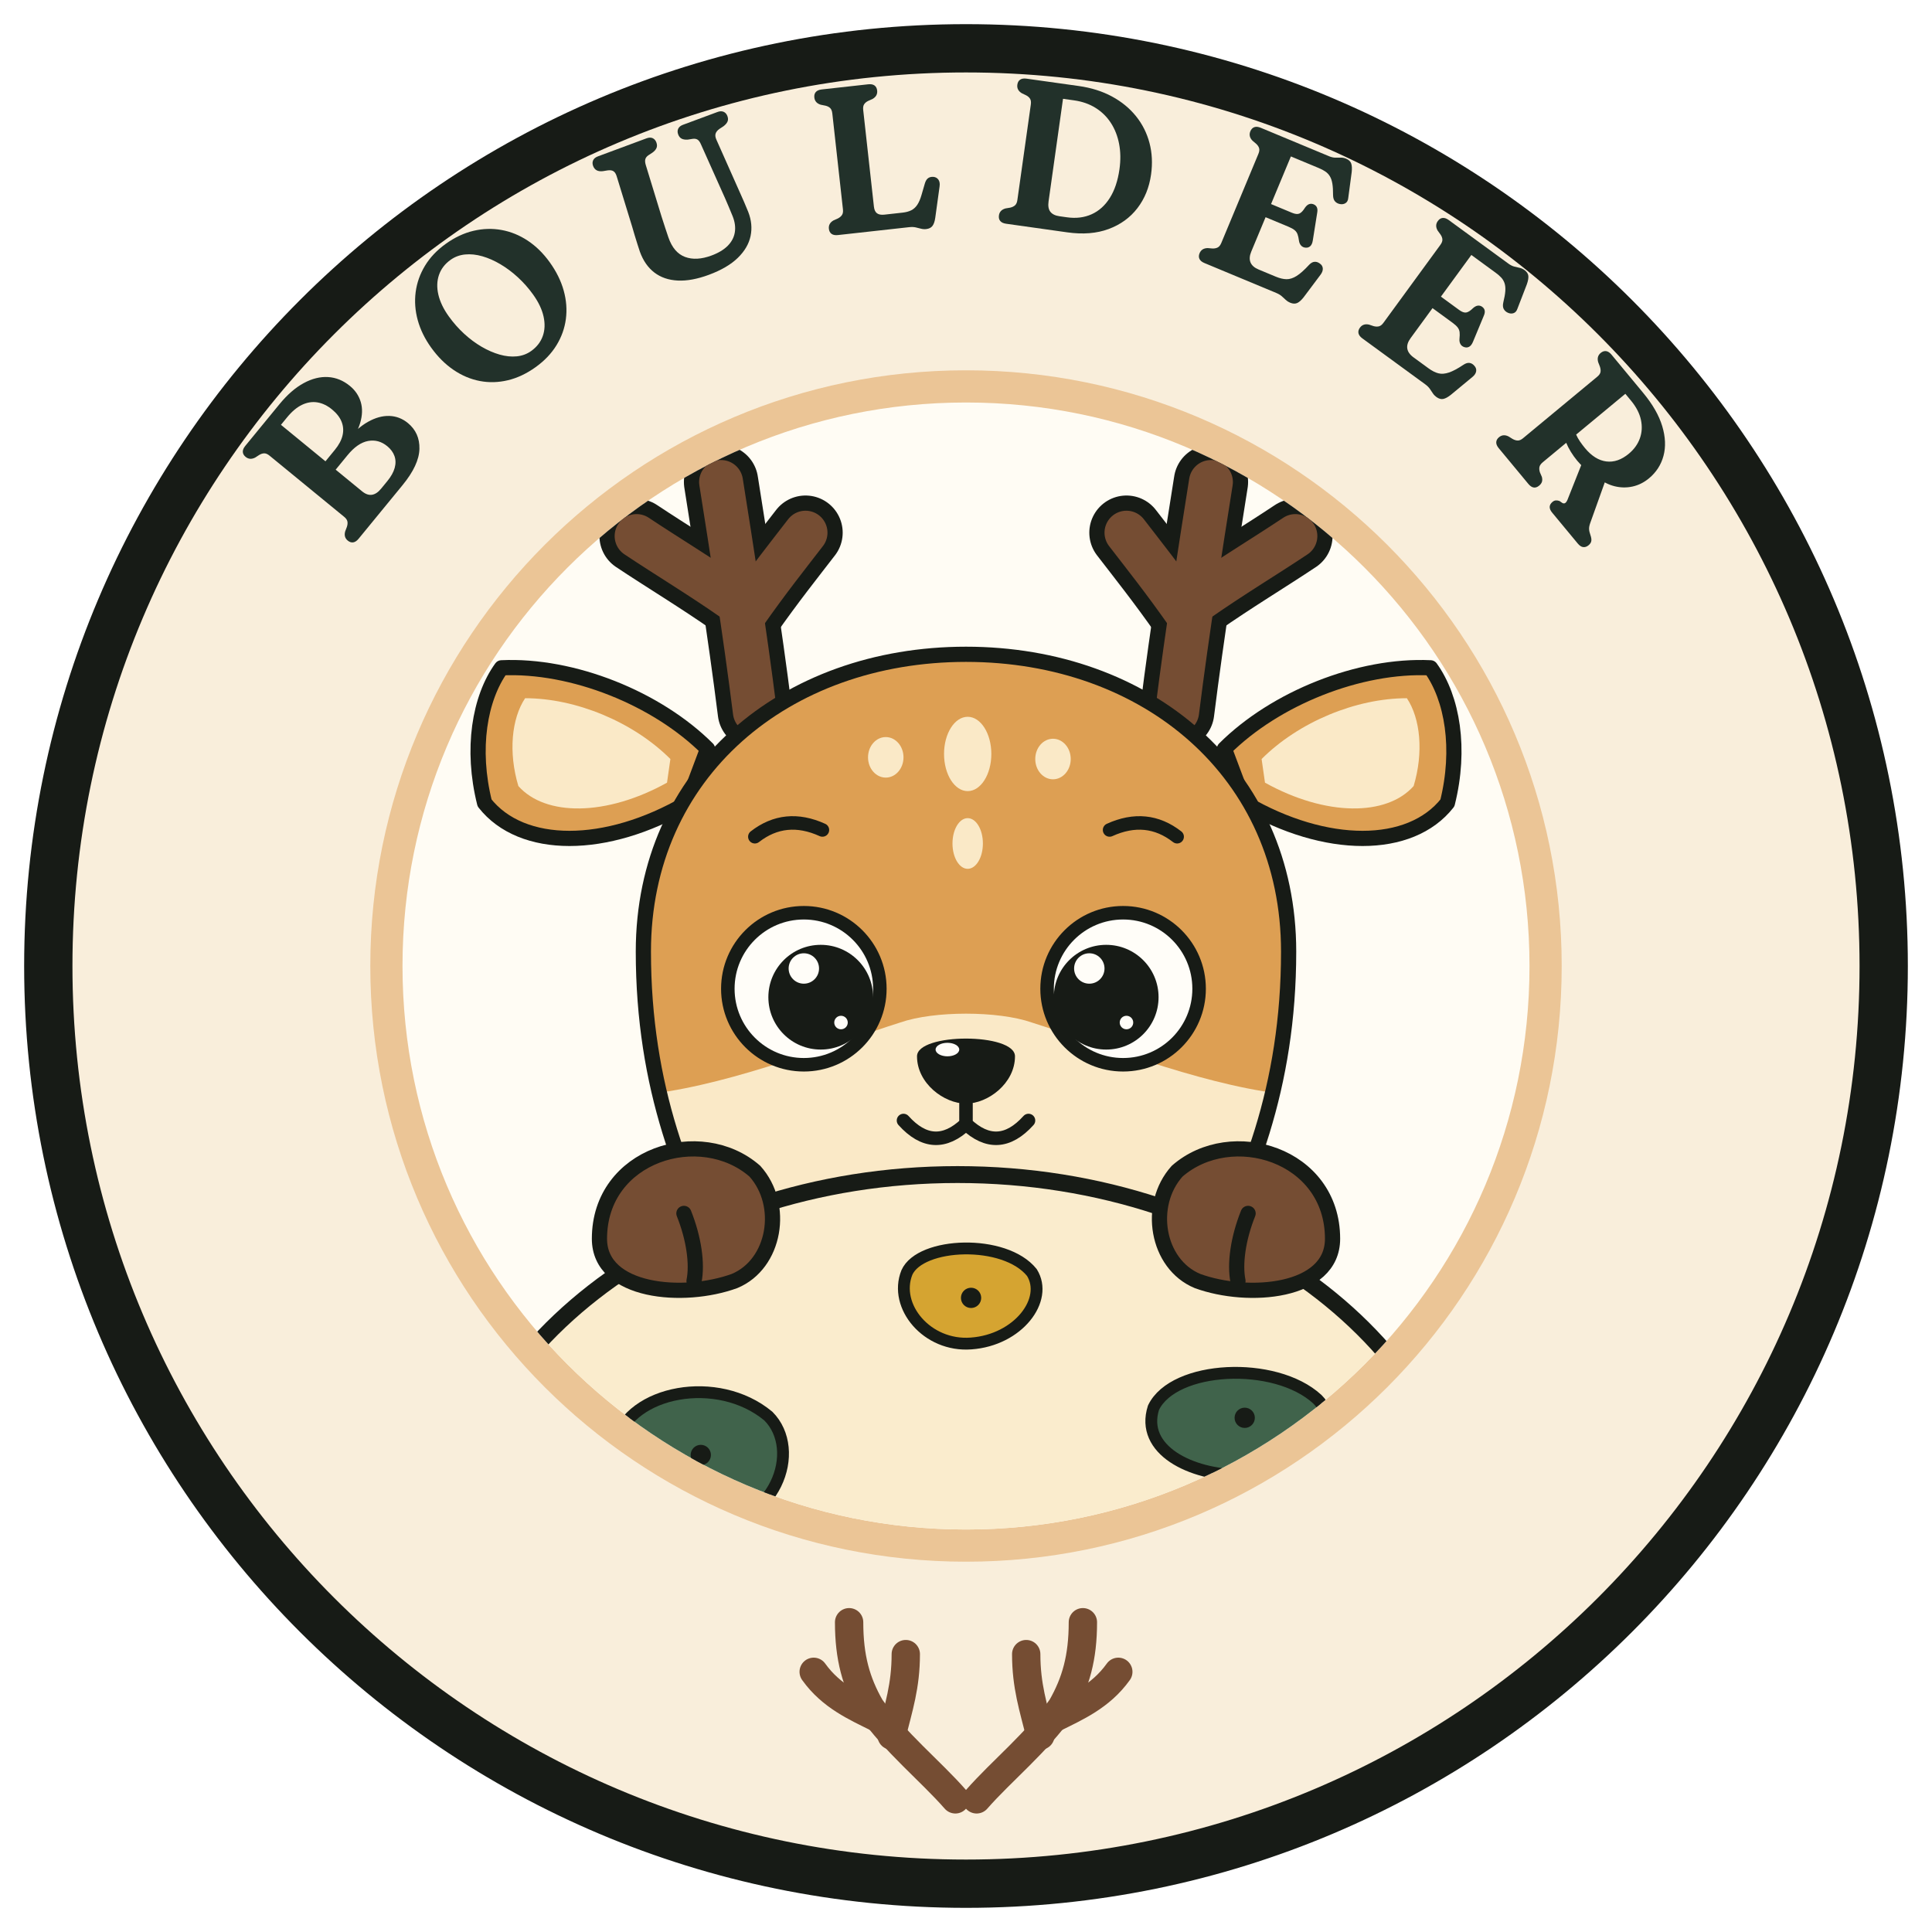
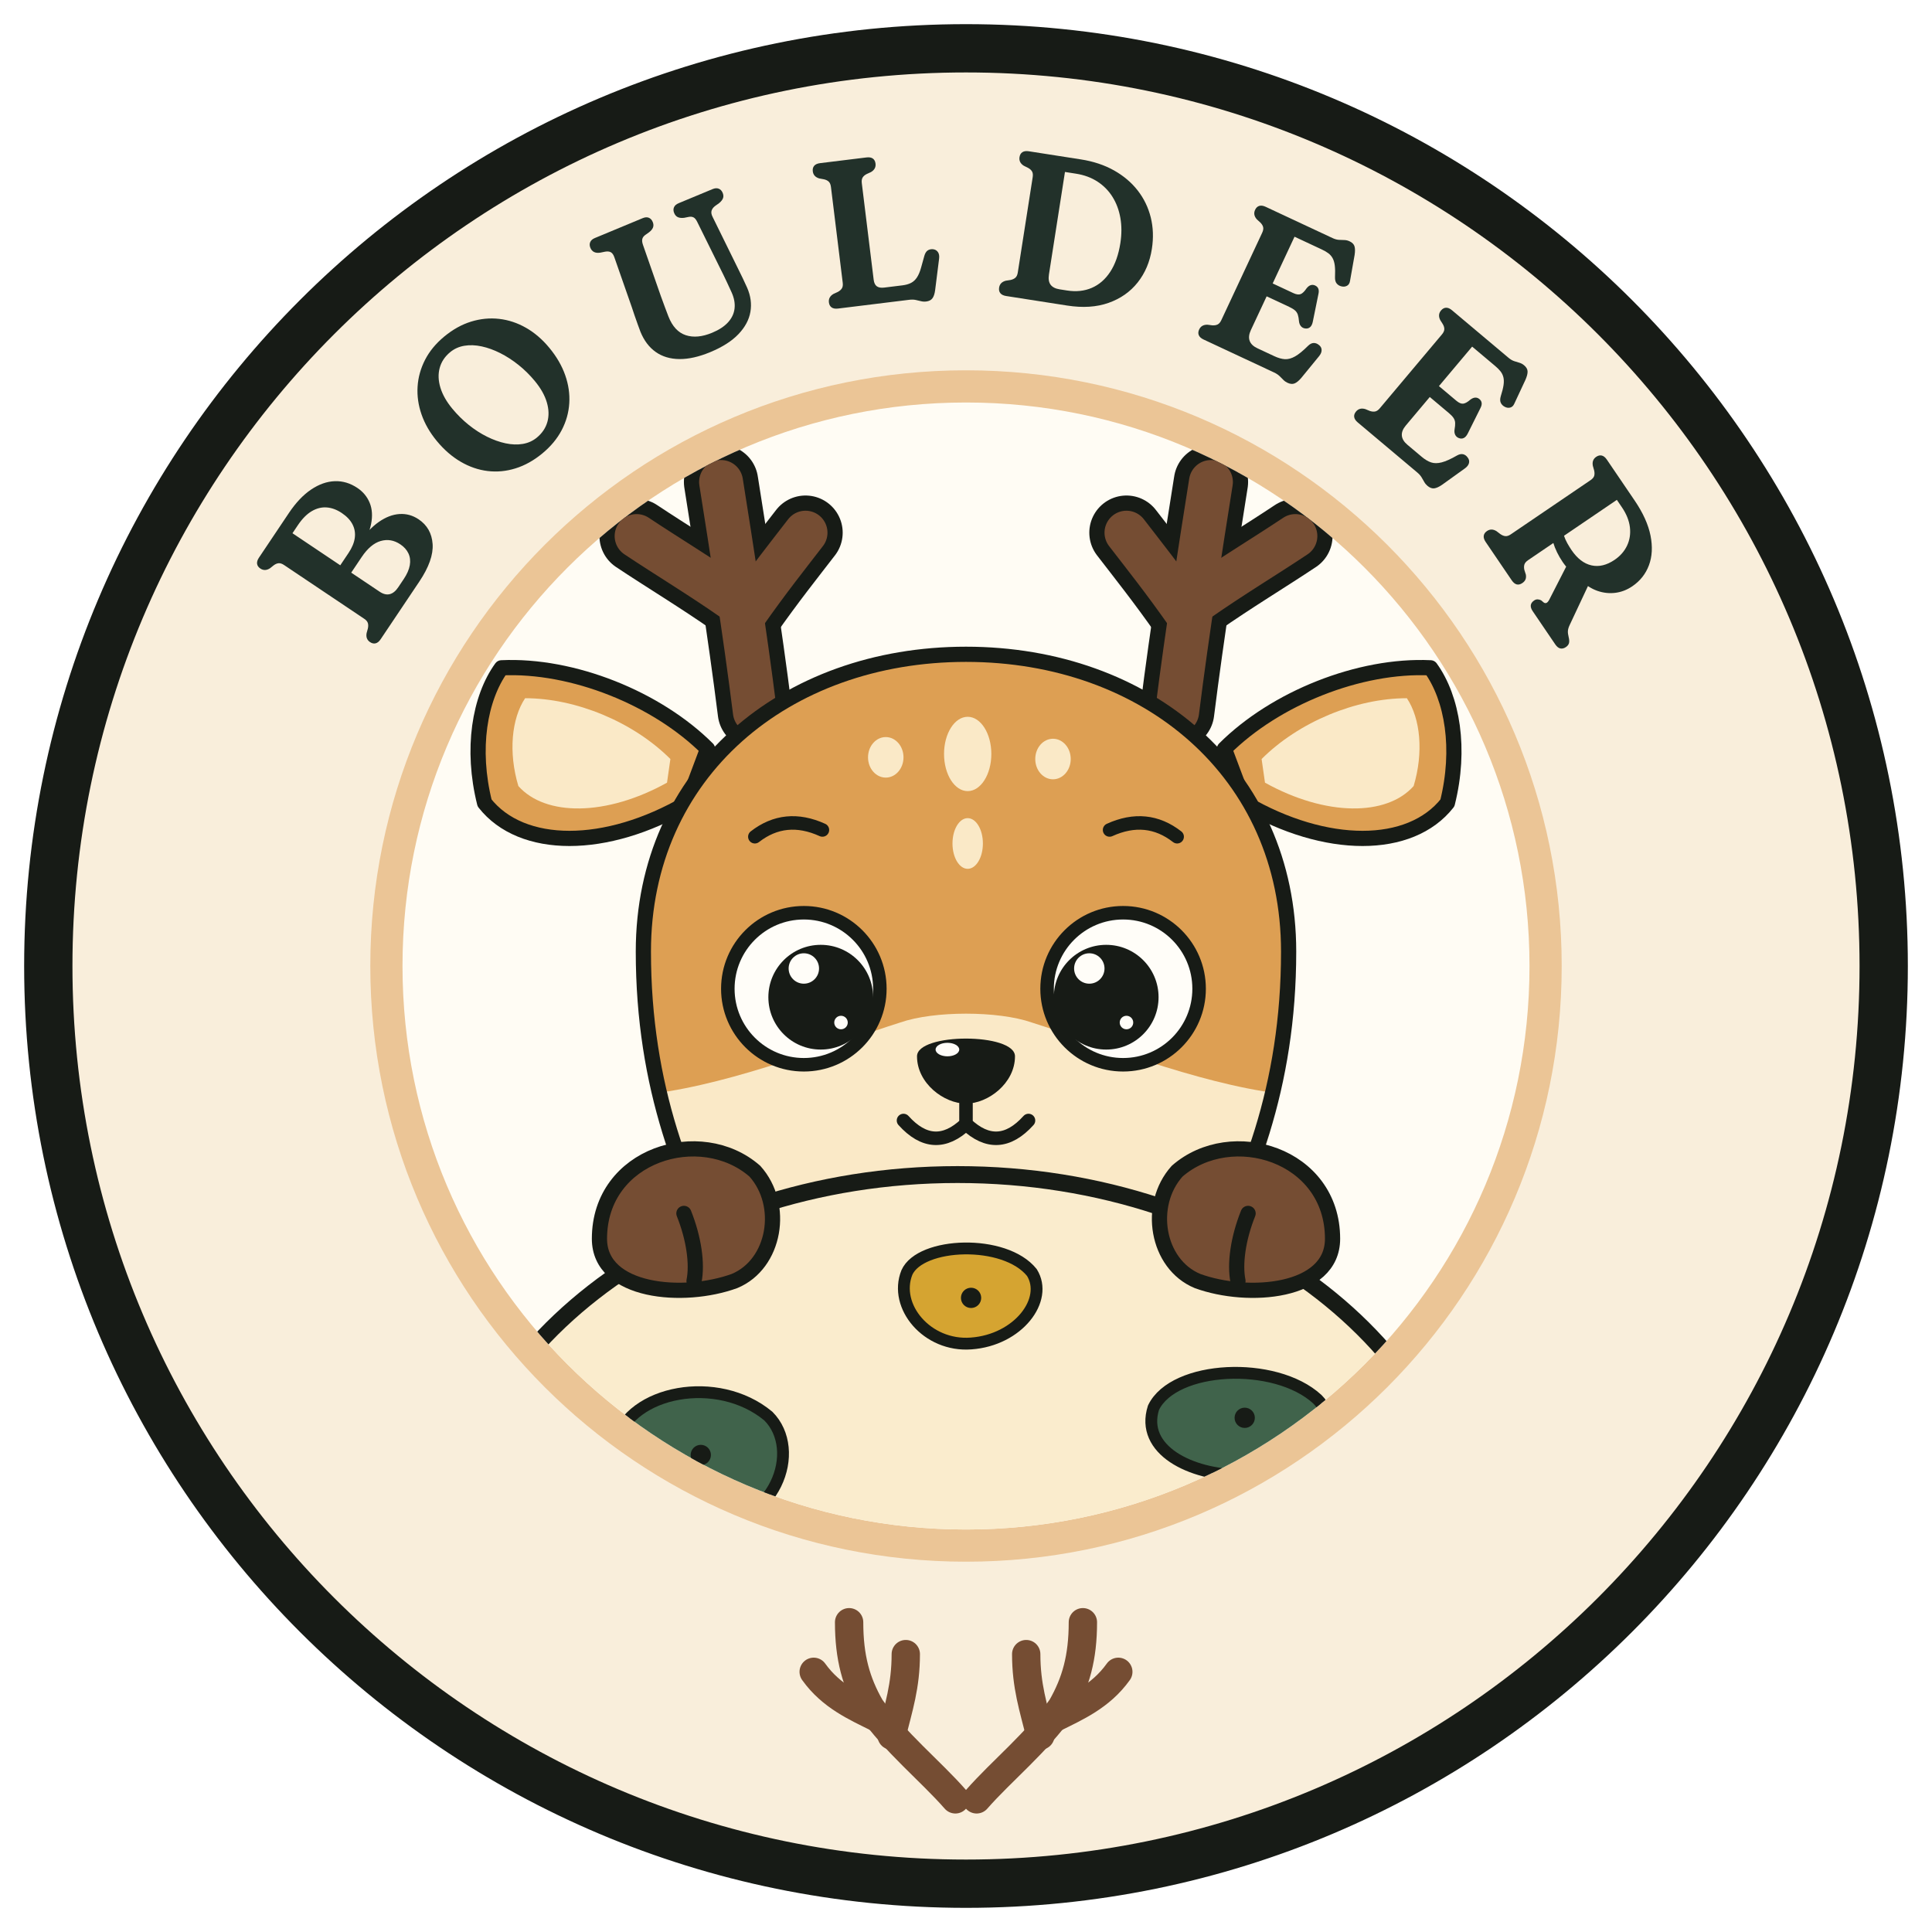
<svg xmlns="http://www.w3.org/2000/svg" viewBox="0 0 120 120" role="img" aria-label="Bouldeer seal">
  <defs>
    <clipPath id="sealClip">
      <circle cx="60" cy="60" r="35" />
    </clipPath>
  </defs>
  <circle cx="60" cy="60" r="57" fill="#F9EEDB" stroke="#171B16" stroke-width="3" />
  <circle cx="60" cy="60" r="36" fill="#FFFCF4" stroke="#EBC596" stroke-width="2" />
  <g fill="#22312A">
-     <path transform="translate(24.425 30.838) rotate(309.342) translate(-4.417 0) scale(0.0065 -0.0065)" d="M1311 337Q1311 189 1189.5 94.5Q1068 0 820 0H157Q118 0 98.0 18.0Q78 36 78 69Q78 121 131 144L173 158Q202 169 217.0 187.0Q232 205 232 239V1161Q232 1196 217.5 1214.0Q203 1232 175 1242L131 1256Q78 1279 78 1331Q78 1364 98.0 1382.0Q118 1400 157 1400H672Q849 1400 975.0 1348.5Q1101 1297 1167.5 1205.0Q1234 1113 1234 990Q1234 891 1181.0 812.5Q1128 734 1020.5 689.0Q913 644 751 644L807 683Q965 683 1078.0 639.0Q1191 595 1251.0 517.0Q1311 439 1311 337ZM708 588H423V714H671Q761 714 823.5 744.5Q886 775 919.0 834.5Q952 894 952 980Q952 1067 915.5 1130.5Q879 1194 805.5 1229.0Q732 1264 621 1264H529V261Q529 199 563.0 168.0Q597 137 663 137H757Q842 137 899.5 162.5Q957 188 986.0 236.0Q1015 284 1015 349Q1015 457 937.0 522.5Q859 588 708 588Z" />
-     <path transform="translate(33.149 22.650) rotate(324.288) translate(-4.982 0) scale(0.0065 -0.0065)" d="M757 1428Q916 1428 1045.5 1374.5Q1175 1321 1268.5 1224.0Q1362 1127 1412.0 995.0Q1462 863 1462 705Q1462 542 1412.5 407.5Q1363 273 1271.0 175.0Q1179 77 1051.5 23.5Q924 -30 768 -30Q609 -30 479.5 23.0Q350 76 257.5 173.5Q165 271 115.5 406.0Q66 541 66 704Q66 860 115.0 992.0Q164 1124 255.5 1221.5Q347 1319 474.0 1373.5Q601 1428 757 1428ZM1153 549Q1153 660 1131.0 766.0Q1109 872 1068.5 964.5Q1028 1057 972.5 1127.5Q917 1198 849.0 1237.5Q781 1277 705 1277Q606 1277 532.0 1224.5Q458 1172 417.5 1075.5Q377 979 377 848Q377 735 399.0 628.5Q421 522 462.0 430.0Q503 338 558.5 268.0Q614 198 681.5 159.0Q749 120 824 120Q922 120 996.0 171.0Q1070 222 1111.5 318.5Q1153 415 1153 549Z" />
-     <path transform="translate(43.994 16.874) rotate(339.638) translate(-4.742 0) scale(0.0065 -0.0065)" d="M1124 600 1087 1166Q1085 1203 1071.5 1219.5Q1058 1236 1031 1242L986 1251Q951 1261 933.5 1279.5Q916 1298 916 1330Q916 1362 935.5 1381.0Q955 1400 991 1400H1343Q1379 1400 1398.5 1381.0Q1418 1362 1418 1330Q1418 1298 1400.0 1280.0Q1382 1262 1348 1252L1304 1242Q1270 1233 1254.0 1212.5Q1238 1192 1241 1154L1276 601Q1280 551 1282.0 502.5Q1284 454 1286 402Q1288 276 1226.5 178.5Q1165 81 1039.5 25.5Q914 -30 725 -30Q548 -30 426.5 22.0Q305 74 243.5 171.5Q182 269 183 406Q184 435 186.0 479.5Q188 524 191.0 571.5Q194 619 197 657L226 1160Q228 1196 214.0 1215.0Q200 1234 165 1242L119 1251Q49 1268 49 1330Q49 1362 68.5 1381.0Q88 1400 124 1400H619Q656 1400 675.0 1381.0Q694 1362 694 1330Q694 1298 676.0 1279.5Q658 1261 624 1252L580 1242Q552 1235 539.0 1216.5Q526 1198 524 1163L494 650Q491 585 489.0 532.5Q487 480 486 438Q483 285 570.0 209.5Q657 134 812 134Q918 134 990.0 167.5Q1062 201 1098.0 264.5Q1134 328 1132 416Q1130 480 1128.0 520.5Q1126 561 1124 600Z" />
-     <path transform="translate(54.934 14.280) rotate(353.677) translate(-3.929 0) scale(0.0065 -0.0065)" d="M629 1256 585 1242Q558 1232 543.5 1214.0Q529 1196 529 1161V232Q529 186 551.5 165.5Q574 145 620 145H796Q844 145 879.5 158.0Q915 171 942.5 203.5Q970 236 993 292L1037 398Q1052 434 1074.5 446.0Q1097 458 1127 452Q1157 445 1170.5 419.5Q1184 394 1174 355L1100 62Q1087 11 1065.0 -12.5Q1043 -36 1002 -36Q976 -36 953.0 -27.0Q930 -18 904.0 -9.0Q878 0 842 0H157Q118 0 98.0 18.0Q78 36 78 69Q78 121 131 144L175 158Q203 169 217.5 187.0Q232 205 232 239V1161Q232 1196 217.5 1214.0Q203 1232 175 1242L131 1256Q78 1279 78 1331Q78 1364 98.0 1382.0Q118 1400 157 1400H603Q643 1400 662.5 1382.0Q682 1364 682 1331Q682 1279 629 1256Z" />
-     <path transform="translate(66.414 14.449) rotate(368.015) translate(-4.982 0) scale(0.0065 -0.0065)" d="M78 69Q78 121 131 144L175 158Q203 169 217.5 187.0Q232 205 232 239V1161Q232 1196 217.5 1214.0Q203 1232 175 1242L131 1256Q78 1279 78 1331Q78 1364 98.0 1382.0Q118 1400 157 1400H661Q842 1400 989.5 1345.0Q1137 1290 1243.0 1190.5Q1349 1091 1406.0 955.5Q1463 820 1463 659Q1463 471 1378.5 322.0Q1294 173 1134.0 86.5Q974 0 747 0H157Q118 0 98.0 18.0Q78 36 78 69ZM724 142Q856 142 953.5 203.5Q1051 265 1104.0 382.5Q1157 500 1157 667Q1157 797 1120.0 905.5Q1083 1014 1014.5 1093.0Q946 1172 850.0 1215.0Q754 1258 636 1258H529V267Q529 202 560.0 172.0Q591 142 652 142Z" />
-     <path transform="translate(77.684 17.535) rotate(382.608) translate(-4.134 0) scale(0.0065 -0.0065)" d="M391 765H745Q794 765 813.5 786.0Q833 807 841 859Q848 889 863.5 903.5Q879 918 901 919Q952 921 966 862L1030 597Q1039 560 1028.5 537.5Q1018 515 992 507Q968 499 946.0 509.0Q924 519 909 544Q890 577 873.0 595.5Q856 614 831.5 621.5Q807 629 766 629H391ZM78 1331Q78 1364 98.0 1382.0Q118 1400 157 1400H862Q899 1400 925.0 1410.5Q951 1421 973.5 1431.0Q996 1441 1023 1441Q1065 1441 1086.0 1417.5Q1107 1394 1122 1343L1187 1101Q1197 1068 1181.0 1046.0Q1165 1024 1135 1018Q1107 1012 1082.5 1023.5Q1058 1035 1042 1072Q1017 1133 994.0 1170.0Q971 1207 945.0 1226.0Q919 1245 888.0 1251.5Q857 1258 816 1258H528V273Q528 208 561.0 175.0Q594 142 658 142H837Q898 142 940.5 159.0Q983 176 1017.5 224.5Q1052 273 1087 369Q1100 403 1123.0 415.0Q1146 427 1175 420Q1207 414 1220.5 388.0Q1234 362 1224 323L1158 63Q1144 12 1122.5 -11.5Q1101 -35 1058 -35Q1033 -35 1010.5 -26.5Q988 -18 962.0 -9.0Q936 0 900 0H157Q118 0 98.0 18.0Q78 36 78 69Q78 121 131 144L175 158Q203 169 217.5 187.0Q232 205 232 239V1161Q232 1196 217.5 1214.0Q203 1232 175 1242L131 1256Q78 1279 78 1331Z" />
-     <path transform="translate(87.132 22.854) rotate(396.145) translate(-4.134 0) scale(0.0065 -0.0065)" d="M391 765H745Q794 765 813.5 786.0Q833 807 841 859Q848 889 863.5 903.5Q879 918 901 919Q952 921 966 862L1030 597Q1039 560 1028.5 537.5Q1018 515 992 507Q968 499 946.0 509.0Q924 519 909 544Q890 577 873.0 595.5Q856 614 831.5 621.5Q807 629 766 629H391ZM78 1331Q78 1364 98.0 1382.0Q118 1400 157 1400H862Q899 1400 925.0 1410.5Q951 1421 973.5 1431.0Q996 1441 1023 1441Q1065 1441 1086.0 1417.5Q1107 1394 1122 1343L1187 1101Q1197 1068 1181.0 1046.0Q1165 1024 1135 1018Q1107 1012 1082.5 1023.5Q1058 1035 1042 1072Q1017 1133 994.0 1170.0Q971 1207 945.0 1226.0Q919 1245 888.0 1251.5Q857 1258 816 1258H528V273Q528 208 561.0 175.0Q594 142 658 142H837Q898 142 940.5 159.0Q983 176 1017.5 224.5Q1052 273 1087 369Q1100 403 1123.0 415.0Q1146 427 1175 420Q1207 414 1220.5 388.0Q1234 362 1224 323L1158 63Q1144 12 1122.5 -11.5Q1101 -35 1058 -35Q1033 -35 1010.5 -26.5Q988 -18 962.0 -9.0Q936 0 900 0H157Q118 0 98.0 18.0Q78 36 78 69Q78 121 131 144L175 158Q203 169 217.5 187.0Q232 205 232 239V1161Q232 1196 217.5 1214.0Q203 1232 175 1242L131 1256Q78 1279 78 1331Z" />
-     <path transform="translate(95.416 30.645) rotate(410.346) translate(-4.667 0) scale(0.0065 -0.0065)" d="M1295 921Q1295 828 1255.0 750.5Q1215 673 1143.0 620.0Q1071 567 974 548Q928 540 892.5 528.5Q857 517 819.0 509.0Q781 501 727 501Q675 501 622.5 508.5Q570 516 523.0 531.0Q476 546 441 565L444 689Q482 666 523.0 654.0Q564 642 605.0 638.5Q646 635 682 635Q830 635 910.5 710.5Q991 786 991 923Q991 1021 945.5 1098.0Q900 1175 815.5 1219.0Q731 1263 615 1263H529V239Q529 203 543.5 185.0Q558 167 585 156L632 142Q657 130 668.0 112.5Q679 95 679 69Q679 0 600 0H157Q118 0 98.0 18.0Q78 36 78 69Q78 121 131 144L173 158Q202 169 217.0 187.0Q232 205 232 239V1161Q232 1196 217.0 1213.5Q202 1231 173 1242L131 1256Q78 1279 78 1331Q78 1364 98.0 1382.0Q118 1400 157 1400H630Q844 1400 992.5 1337.0Q1141 1274 1218.0 1165.5Q1295 1057 1295 921ZM750 567 1036 604 1266 216Q1284 186 1303.0 171.5Q1322 157 1355 145Q1390 132 1404.5 115.0Q1419 98 1419 69Q1419 37 1400.0 18.5Q1381 0 1340 0H957Q880 0 880 69Q880 88 889.5 101.5Q899 115 916 125L948 134Q963 140 965.5 153.5Q968 167 956 191Z" />
+     <path transform="translate(25.534 36.884) rotate(303.849) translate(-4.417 0) scale(0.0065 -0.0065)" d="M1311 337Q1311 189 1189.5 94.5Q1068 0 820 0H157Q118 0 98.0 18.0Q78 36 78 69Q78 121 131 144L173 158Q202 169 217.0 187.0Q232 205 232 239V1161Q232 1196 217.5 1214.0Q203 1232 175 1242L131 1256Q78 1279 78 1331Q78 1364 98.0 1382.0Q118 1400 157 1400H672Q849 1400 975.0 1348.5Q1101 1297 1167.5 1205.0Q1234 1113 1234 990Q1234 891 1181.0 812.5Q1128 734 1020.5 689.0Q913 644 751 644L807 683Q965 683 1078.0 639.0Q1191 595 1251.0 517.0Q1311 439 1311 337ZM708 588H423V714H671Q761 714 823.5 744.5Q886 775 919.0 834.5Q952 894 952 980Q952 1067 915.5 1130.5Q879 1194 805.5 1229.0Q732 1264 621 1264H529V261Q529 199 563.0 168.0Q597 137 663 137H757Q842 137 899.5 162.5Q957 188 986.0 236.0Q1015 284 1015 349Q1015 457 937.0 522.5Q859 588 708 588Z" />
+     <path transform="translate(33.556 28.017) rotate(320.416) translate(-4.982 0) scale(0.0065 -0.0065)" d="M757 1428Q916 1428 1045.5 1374.5Q1175 1321 1268.5 1224.0Q1362 1127 1412.0 995.0Q1462 863 1462 705Q1462 542 1412.5 407.5Q1363 273 1271.0 175.0Q1179 77 1051.5 23.5Q924 -30 768 -30Q609 -30 479.5 23.0Q350 76 257.5 173.5Q165 271 115.5 406.0Q66 541 66 704Q66 860 115.0 992.0Q164 1124 255.5 1221.5Q347 1319 474.0 1373.5Q601 1428 757 1428ZM1153 549Q1153 660 1131.0 766.0Q1109 872 1068.5 964.5Q1028 1057 972.5 1127.5Q917 1198 849.0 1237.5Q781 1277 705 1277Q606 1277 532.0 1224.5Q458 1172 417.5 1075.5Q377 979 377 848Q377 735 399.0 628.5Q421 522 462.0 430.0Q503 338 558.5 268.0Q614 198 681.5 159.0Q749 120 824 120Q922 120 996.0 171.0Q1070 222 1111.5 318.5Q1153 415 1153 549Z" />
+     <path transform="translate(44.072 21.678) rotate(337.430) translate(-4.742 0) scale(0.0065 -0.0065)" d="M1124 600 1087 1166Q1085 1203 1071.5 1219.5Q1058 1236 1031 1242L986 1251Q951 1261 933.5 1279.5Q916 1298 916 1330Q916 1362 935.5 1381.0Q955 1400 991 1400H1343Q1379 1400 1398.5 1381.0Q1418 1362 1418 1330Q1418 1298 1400.0 1280.0Q1382 1262 1348 1252L1304 1242Q1270 1233 1254.0 1212.5Q1238 1192 1241 1154L1276 601Q1280 551 1282.0 502.5Q1284 454 1286 402Q1288 276 1226.5 178.5Q1165 81 1039.5 25.5Q914 -30 725 -30Q548 -30 426.5 22.0Q305 74 243.5 171.5Q182 269 183 406Q184 435 186.0 479.5Q188 524 191.0 571.5Q194 619 197 657L226 1160Q228 1196 214.0 1215.0Q200 1234 165 1242L119 1251Q49 1268 49 1330Q49 1362 68.5 1381.0Q88 1400 124 1400H619Q656 1400 675.0 1381.0Q694 1362 694 1330Q694 1298 676.0 1279.5Q658 1261 624 1252L580 1242Q552 1235 539.0 1216.5Q526 1198 524 1163L494 650Q491 585 489.0 532.5Q487 480 486 438Q483 285 570.0 209.5Q657 134 812 134Q918 134 990.0 167.5Q1062 201 1098.0 264.5Q1134 328 1132 416Q1130 480 1128.0 520.5Q1126 561 1124 600Z" />
+     <path transform="translate(54.936 18.810) rotate(352.991) translate(-3.929 0) scale(0.0065 -0.0065)" d="M629 1256 585 1242Q558 1232 543.5 1214.0Q529 1196 529 1161V232Q529 186 551.5 165.5Q574 145 620 145H796Q844 145 879.5 158.0Q915 171 942.5 203.5Q970 236 993 292L1037 398Q1052 434 1074.5 446.0Q1097 458 1127 452Q1157 445 1170.5 419.5Q1184 394 1174 355L1100 62Q1087 11 1065.0 -12.5Q1043 -36 1002 -36Q976 -36 953.0 -27.0Q930 -18 904.0 -9.0Q878 0 842 0H157Q118 0 98.0 18.0Q78 36 78 69Q78 121 131 144L175 158Q203 169 217.5 187.0Q232 205 232 239V1161Q232 1196 217.5 1214.0Q203 1232 175 1242L131 1256Q78 1279 78 1331Q78 1364 98.0 1382.0Q118 1400 157 1400H603Q643 1400 662.5 1382.0Q682 1364 682 1331Q682 1279 629 1256Z" />
+     <path transform="translate(66.409 18.998) rotate(368.884) translate(-4.982 0) scale(0.0065 -0.0065)" d="M78 69Q78 121 131 144L175 158Q203 169 217.5 187.0Q232 205 232 239V1161Q232 1196 217.5 1214.0Q203 1232 175 1242L131 1256Q78 1279 78 1331Q78 1364 98.0 1382.0Q118 1400 157 1400H661Q842 1400 989.5 1345.0Q1137 1290 1243.0 1190.5Q1349 1091 1406.0 955.5Q1463 820 1463 659Q1463 471 1378.5 322.0Q1294 173 1134.0 86.5Q974 0 747 0H157Q118 0 98.0 18.0Q78 36 78 69ZM724 142Q856 142 953.5 203.5Q1051 265 1104.0 382.5Q1157 500 1157 667Q1157 797 1120.0 905.5Q1083 1014 1014.5 1093.0Q946 1172 850.0 1215.0Q754 1258 636 1258H529V267Q529 202 560.0 172.0Q591 142 652 142Z" />
+     <path transform="translate(77.578 22.407) rotate(385.060) translate(-4.134 0) scale(0.0065 -0.0065)" d="M391 765H745Q794 765 813.5 786.0Q833 807 841 859Q848 889 863.5 903.5Q879 918 901 919Q952 921 966 862L1030 597Q1039 560 1028.5 537.5Q1018 515 992 507Q968 499 946.0 509.0Q924 519 909 544Q890 577 873.0 595.5Q856 614 831.5 621.5Q807 629 766 629H391ZM78 1331Q78 1364 98.0 1382.0Q118 1400 157 1400H862Q899 1400 925.0 1410.5Q951 1421 973.5 1431.0Q996 1441 1023 1441Q1065 1441 1086.0 1417.5Q1107 1394 1122 1343L1187 1101Q1197 1068 1181.0 1046.0Q1165 1024 1135 1018Q1107 1012 1082.5 1023.5Q1058 1035 1042 1072Q1017 1133 994.0 1170.0Q971 1207 945.0 1226.0Q919 1245 888.0 1251.5Q857 1258 816 1258H528V273Q528 208 561.0 175.0Q594 142 658 142H837Q898 142 940.5 159.0Q983 176 1017.5 224.5Q1052 273 1087 369Q1100 403 1123.0 415.0Q1146 427 1175 420Q1207 414 1220.5 388.0Q1234 362 1224 323L1158 63Q1144 12 1122.5 -11.5Q1101 -35 1058 -35Q1033 -35 1010.5 -26.5Q988 -18 962.0 -9.0Q936 0 900 0H157Q118 0 98.0 18.0Q78 36 78 69Q78 121 131 144L175 158Q203 169 217.5 187.0Q232 205 232 239V1161Q232 1196 217.5 1214.0Q203 1232 175 1242L131 1256Q78 1279 78 1331Z" />
+     <path transform="translate(86.712 28.239) rotate(400.065) translate(-4.134 0) scale(0.0065 -0.0065)" d="M391 765H745Q794 765 813.5 786.0Q833 807 841 859Q848 889 863.5 903.5Q879 918 901 919Q952 921 966 862L1030 597Q1039 560 1028.5 537.5Q1018 515 992 507Q968 499 946.0 509.0Q924 519 909 544Q890 577 873.0 595.5Q856 614 831.5 621.5Q807 629 766 629H391ZM78 1331Q78 1364 98.0 1382.0Q118 1400 157 1400H862Q899 1400 925.0 1410.5Q951 1421 973.5 1431.0Q996 1441 1023 1441Q1065 1441 1086.0 1417.5Q1107 1394 1122 1343L1187 1101Q1197 1068 1181.0 1046.0Q1165 1024 1135 1018Q1107 1012 1082.5 1023.5Q1058 1035 1042 1072Q1017 1133 994.0 1170.0Q971 1207 945.0 1226.0Q919 1245 888.0 1251.5Q857 1258 816 1258H528V273Q528 208 561.0 175.0Q594 142 658 142H837Q898 142 940.5 159.0Q983 176 1017.5 224.5Q1052 273 1087 369Q1100 403 1123.0 415.0Q1146 427 1175 420Q1207 414 1220.5 388.0Q1234 362 1224 323L1158 63Q1144 12 1122.5 -11.5Q1101 -35 1058 -35Q1033 -35 1010.5 -26.5Q988 -18 962.0 -9.0Q936 0 900 0H157Q118 0 98.0 18.0Q78 36 78 69Q78 121 131 144L175 158Q203 169 217.5 187.0Q232 205 232 239V1161Q232 1196 217.5 1214.0Q203 1232 175 1242L131 1256Q78 1279 78 1331Z" />
+     <path transform="translate(94.326 36.677) rotate(415.805) translate(-4.667 0) scale(0.0065 -0.0065)" d="M1295 921Q1295 828 1255.0 750.5Q1215 673 1143.0 620.0Q1071 567 974 548Q928 540 892.5 528.5Q857 517 819.0 509.0Q781 501 727 501Q675 501 622.5 508.5Q570 516 523.0 531.0Q476 546 441 565L444 689Q482 666 523.0 654.0Q564 642 605.0 638.5Q646 635 682 635Q830 635 910.5 710.5Q991 786 991 923Q991 1021 945.5 1098.0Q900 1175 815.5 1219.0Q731 1263 615 1263H529V239Q529 203 543.5 185.0Q558 167 585 156L632 142Q657 130 668.0 112.5Q679 95 679 69Q679 0 600 0H157Q118 0 98.0 18.0Q78 36 78 69Q78 121 131 144L173 158Q202 169 217.0 187.0Q232 205 232 239V1161Q232 1196 217.0 1213.5Q202 1231 173 1242L131 1256Q78 1279 78 1331Q78 1364 98.0 1382.0Q118 1400 157 1400H630Q844 1400 992.5 1337.0Q1141 1274 1218.0 1165.5Q1295 1057 1295 921ZM750 567 1036 604 1266 216Q1284 186 1303.0 171.5Q1322 157 1355 145Q1390 132 1404.5 115.0Q1419 98 1419 69Q1419 37 1400.0 18.5Q1381 0 1340 0H957Q880 0 880 69Q880 88 889.5 101.5Q899 115 916 125L948 134Q963 140 965.5 153.5Q968 167 956 191Z" />
  </g>
  <g fill="none" stroke="#754D33" stroke-width="8" stroke-linecap="round" stroke-linejoin="round" transform="translate(49 99) scale(0.22)">
    <path d="M47 58 C40 50 30 42 23 32 C19 25 17 18 17 8" />
    <path d="M25 35 C19 32 12 29 7 22" />
    <path d="M29 40 C31 32 33 26 33 17" />
    <path d="M53 58 C60 50 70 42 77 32 C81 25 83 18 83 8" />
    <path d="M75 35 C81 32 88 29 93 22" />
    <path d="M71 40 C69 32 67 26 67 17" />
  </g>
  <g clip-path="url(#sealClip)">
    <g transform="translate(28 27) scale(0.104918) translate(-212 -44)">
      <g fill="none" stroke-linecap="round" stroke-linejoin="round">
        <g stroke="#171B16" stroke-width="44">
          <path d="M392 208 C386 160 378 110 372 72" />
          <path d="M380 142 C360 128 340 116 322 104" />
          <path d="M386 150 C400 130 412 115 422 102" />
          <path d="M642 208 C648 160 656 110 662 72" />
          <path d="M654 142 C674 128 694 116 712 104" />
          <path d="M648 150 C634 130 622 115 612 102" />
        </g>
        <g stroke="#754D33" stroke-width="26">
          <path d="M392 208 C386 160 378 110 372 72" />
          <path d="M380 142 C360 128 340 116 322 104" />
          <path d="M386 150 C400 130 412 115 422 102" />
          <path d="M642 208 C648 160 656 110 662 72" />
          <path d="M654 142 C674 128 694 116 712 104" />
          <path d="M648 150 C634 130 622 115 612 102" />
        </g>
      </g>
      <g stroke="#171B16" stroke-width="9" stroke-linejoin="round">
        <path d="M352 262 C304 290 254 290 232 262 C224 230 229 200 242 182 C284 180 334 200 364 230 Z" fill="#DD9F53" />
        <path d="M682 262 C730 290 780 290 802 262 C810 230 805 200 792 182 C750 180 700 200 670 230 Z" fill="#DD9F53" />
      </g>
      <path d="M340 250 C304 270 268 270 252 252 C246 232 248 212 256 200 C286 200 320 214 342 236 Z" fill="#FAE9C7" />
      <path d="M694 250 C730 270 766 270 782 252 C788 232 786 212 778 200 C748 200 714 214 692 236 Z" fill="#FAE9C7" />
      <path d="M517 174 C624 174 708 244 708 350 C708 430 684 490 655 540 L379 540 C350 490 326 430 326 350 C326 244 410 174 517 174 Z" fill="#DD9F53" />
      <path d="M332 434 C380 428 440 404 478 392 C498 385 536 385 556 392 C594 404 654 428 702 434 C694 480 676 512 655 540 L379 540 C358 512 340 480 332 434 Z" fill="#FAE9C7" />
      <ellipse cx="469.5" cy="235" rx="10.5" ry="12" fill="#FAE9C7" />
      <ellipse cx="518" cy="233" rx="14" ry="22" fill="#FAE9C7" />
      <ellipse cx="568.5" cy="236" rx="10.5" ry="12" fill="#FAE9C7" />
      <ellipse cx="518" cy="286" rx="9" ry="15" fill="#FAE9C7" />
      <path d="M517 174 C624 174 708 244 708 350 C708 430 684 490 655 540 L379 540 C350 490 326 430 326 350 C326 244 410 174 517 174 Z" fill="none" stroke="#171B16" stroke-width="9" stroke-linejoin="round" />
      <g fill="none" stroke="#171B16" stroke-width="8" stroke-linecap="round">
        <path d="M392 282 Q410 268 432 278" />
        <path d="M602 278 Q624 268 642 282" />
      </g>
      <circle cx="421" cy="372" r="45" fill="#FFFDF8" stroke="#171B16" stroke-width="8" />
      <circle cx="610" cy="372" r="45" fill="#FFFDF8" stroke="#171B16" stroke-width="8" />
      <circle cx="431" cy="377" r="31" fill="#171B16" />
      <circle cx="600" cy="377" r="31" fill="#171B16" />
      <circle cx="421" cy="360" r="9" fill="#FFFDF8" />
      <circle cx="443" cy="392" r="4" fill="#FFFDF8" />
      <circle cx="590" cy="360" r="9" fill="#FFFDF8" />
      <circle cx="612" cy="392" r="4" fill="#FFFDF8" />
      <path d="M488 412 C488 398 546 398 546 412 C546 428 530 440 517 440 C504 440 488 428 488 412 Z" fill="#171B16" />
      <ellipse cx="506" cy="408" rx="7" ry="4" fill="#FFFDF8" />
      <path d="M517 440 L517 452 M480 450 Q498 470 517 452 Q536 470 554 450" fill="none" stroke="#171B16" stroke-width="8" stroke-linecap="round" stroke-linejoin="round" />
      <ellipse cx="512" cy="720" rx="305" ry="238" fill="#FAECCD" stroke="#171B16" stroke-width="10" />
      <g stroke="#171B16" stroke-width="7" stroke-linejoin="round">
        <path d="M482 540 C490 522 540 520 556 540 C566 556 548 580 520 582 C494 584 474 560 482 540 Z" fill="#D5A431" />
        <path d="M310 640 C318 610 370 600 400 625 C420 645 405 690 360 692 C325 694 302 668 310 640 Z" fill="#40634B" />
        <path d="M628 620 C640 595 700 592 725 615 C742 632 720 660 680 660 C650 660 620 645 628 620 Z" fill="#40634B" />
      </g>
      <g fill="#171B16">
        <circle cx="520" cy="555" r="6" />
        <circle cx="360" cy="648" r="6" />
        <circle cx="682" cy="626" r="6" />
      </g>
      <g stroke="#171B16" stroke-width="9" stroke-linejoin="round" stroke-linecap="round">
        <path d="M300 520 C300 470 360 452 392 480 C410 500 404 535 380 545 C350 556 300 552 300 520 Z" fill="#754D33" />
        <path d="M734 520 C734 470 674 452 642 480 C624 500 630 535 654 545 C684 556 734 552 734 520 Z" fill="#754D33" />
        <path d="M350 505 C356 520 358 535 356 545 M684 505 C678 520 676 535 678 545" fill="none" />
      </g>
    </g>
  </g>
</svg>
